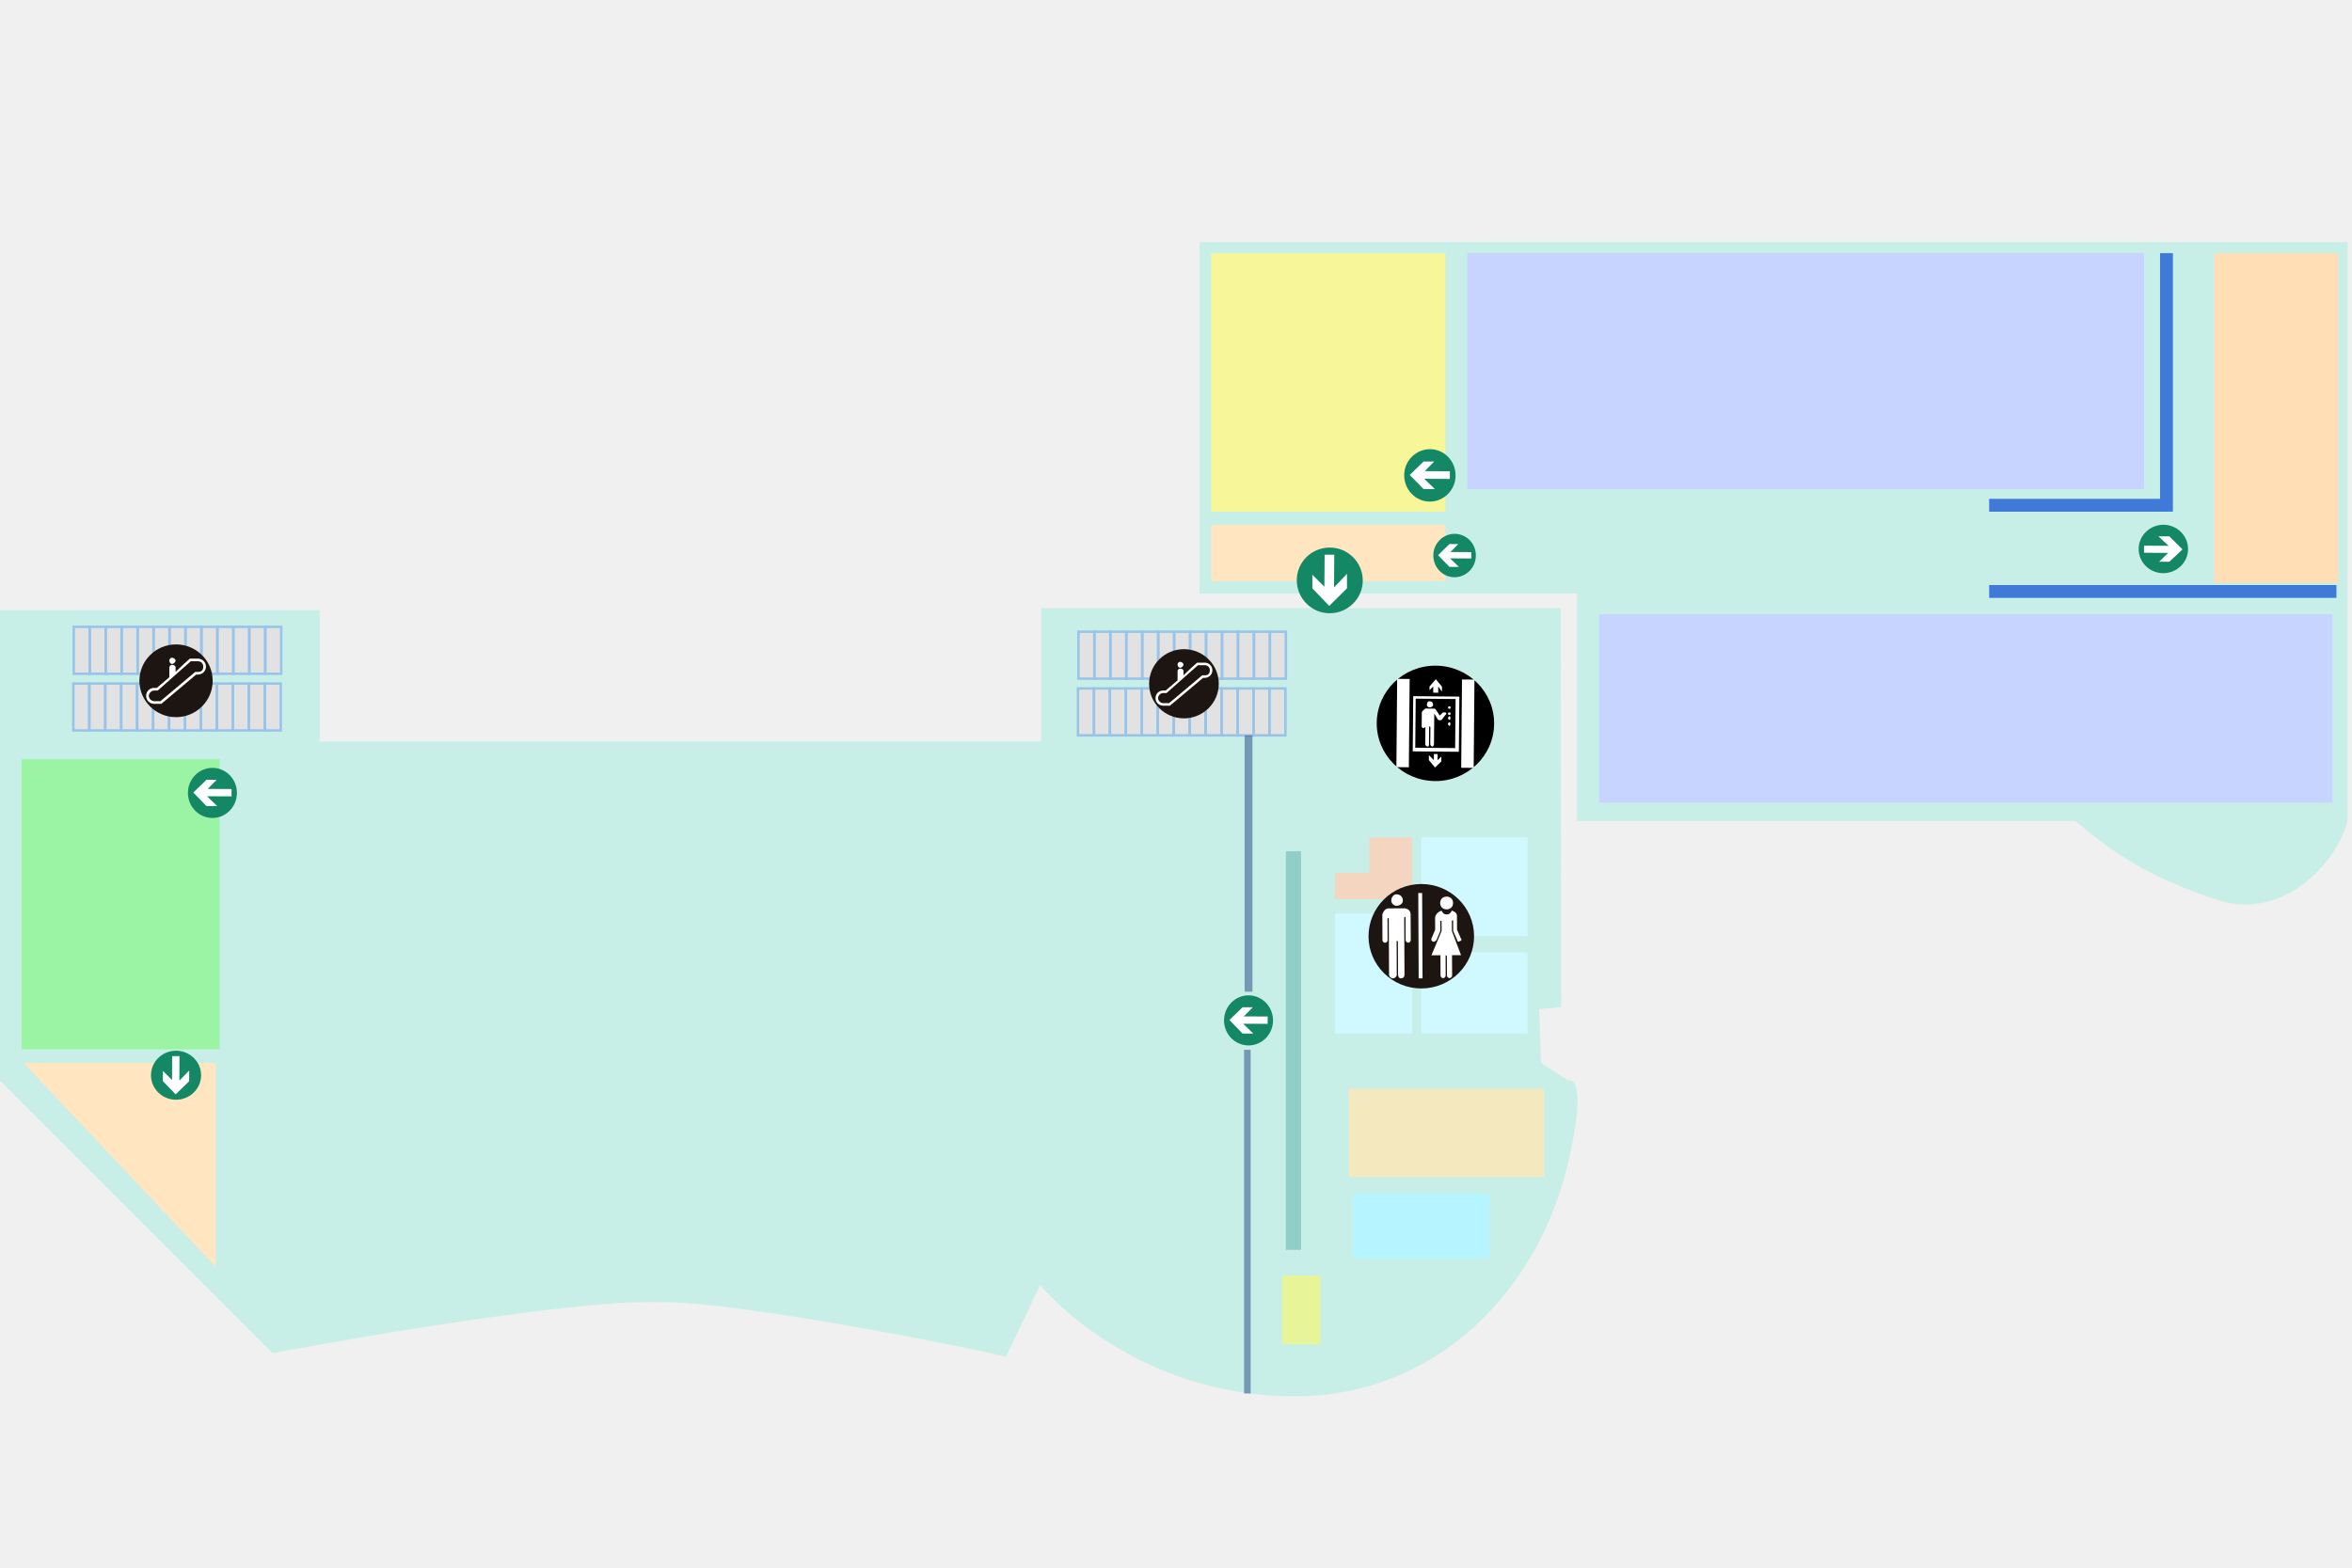
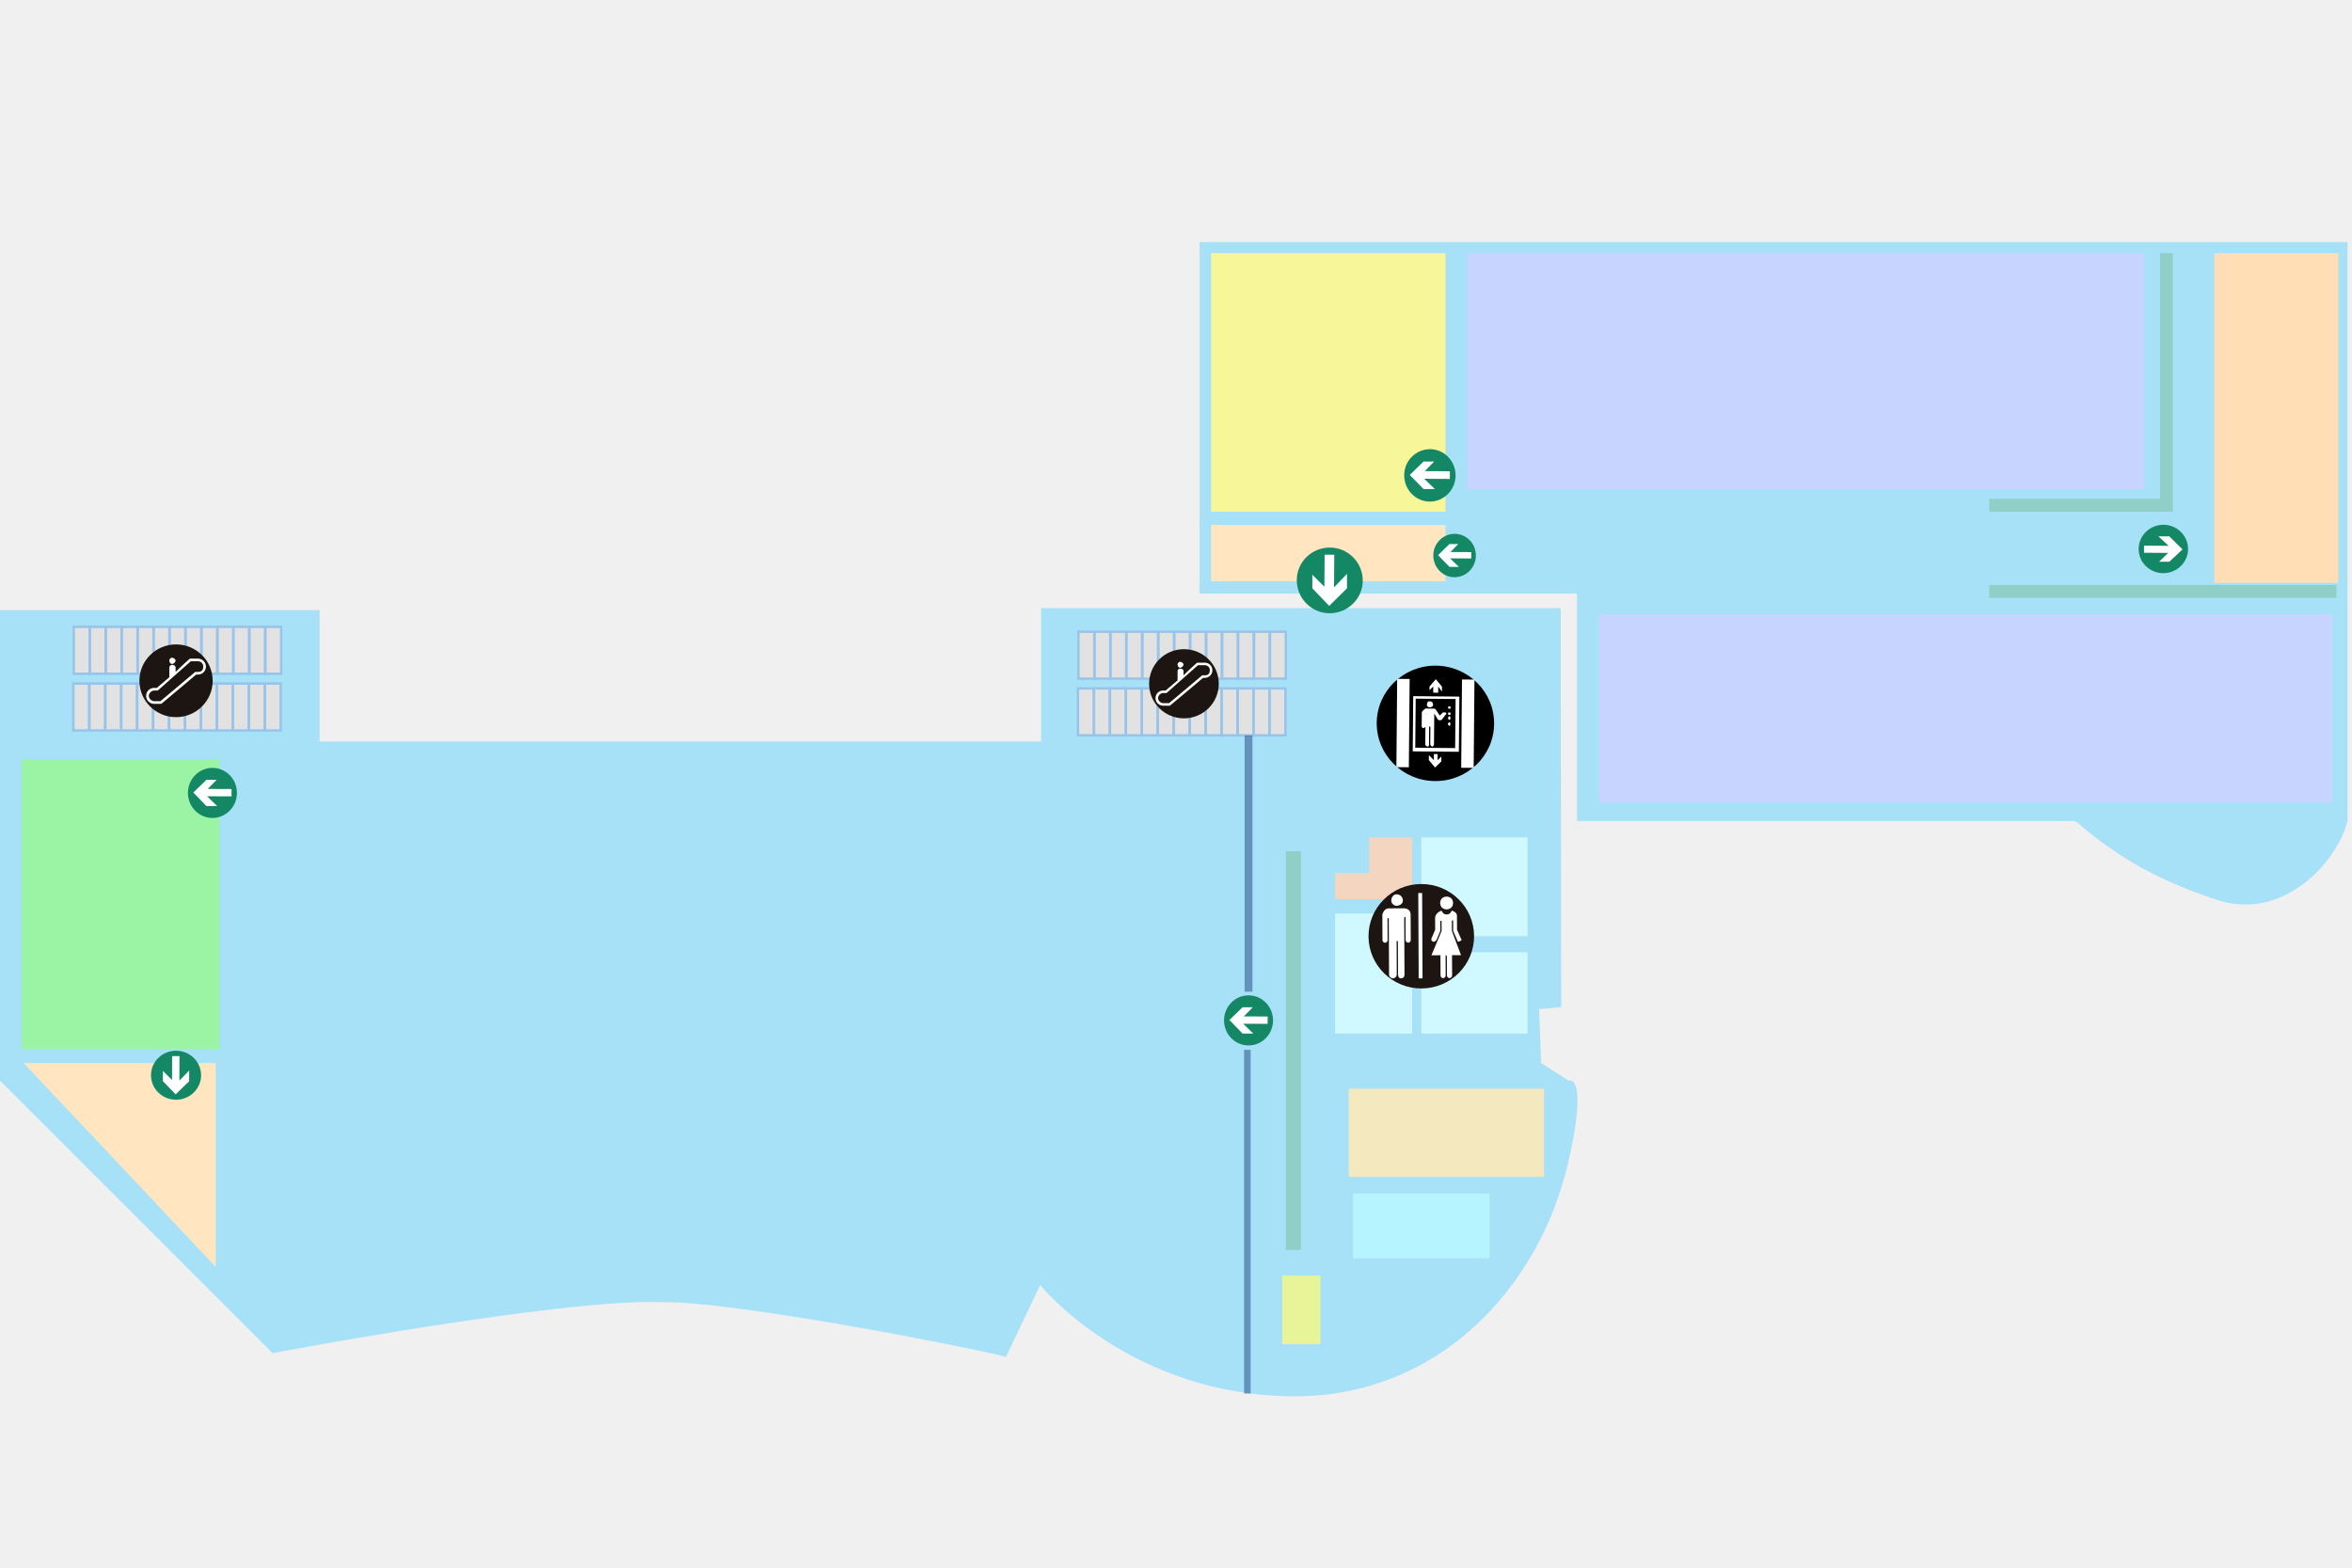
<svg xmlns="http://www.w3.org/2000/svg" version="1.1" id="图层_1" x="0px" y="0px" width="1920px" height="1280px" viewBox="0 0 1920 1280" enable-background="new 0 0 1920 1280" xml:space="preserve">
-   <path opacity="0.7" fill="#B7EDE4" enable-background="new    " d="M0,498.193v384.135l222.478,222.478  c0,0,236.883-44.816,318.512-41.615c63.484-0.622,273.696,41.615,280.098,44.816l28.04-58.751c0,0,74.396,91.866,210.443,90.763  c113.173-0.917,196.869-86.43,220.878-192.067c16.455-72.403,0-65.623,0-65.623l-22.408-14.405l-1.601-44.015l18.006-1.601  l-0.399-325.714H849.898v108.838H260.892V498.193H0z" />
+   <path opacity="0.7" fill="#86DAFB" enable-background="new    " d="M0,498.193v384.135l222.478,222.478  c0,0,236.883-44.816,318.512-41.615c63.484-0.622,273.696,41.615,280.098,44.816l28.04-58.751c0,0,74.396,91.866,210.443,90.763  c113.173-0.917,196.869-86.43,220.878-192.067c16.455-72.403,0-65.623,0-65.623l-22.408-14.405l-1.601-44.015l18.006-1.601  l-0.399-325.714H849.898v108.838H260.892V498.193H0z" />
  <g>
    <g>
      <rect x="60.215" y="511.818" fill="#E2E2E2" width="168.629" height="38.305" />
      <rect x="60.215" y="511.818" fill="none" stroke="#99C4E9" stroke-width="2" stroke-miterlimit="10" width="13.026" height="38.305" />
      <rect x="73.241" y="511.818" fill="none" stroke="#99C4E9" stroke-width="2" stroke-miterlimit="10" width="13.026" height="38.305" />
      <rect x="86.267" y="511.818" fill="none" stroke="#99C4E9" stroke-width="2" stroke-miterlimit="10" width="13.026" height="38.305" />
      <rect x="99.29" y="511.818" fill="none" stroke="#99C4E9" stroke-width="2" stroke-miterlimit="10" width="13.026" height="38.305" />
      <rect x="112.316" y="511.818" fill="none" stroke="#99C4E9" stroke-width="2" stroke-miterlimit="10" width="13.026" height="38.305" />
      <rect x="125.341" y="511.818" fill="none" stroke="#99C4E9" stroke-width="2" stroke-miterlimit="10" width="13.026" height="38.305" />
      <rect x="138.367" y="511.818" fill="none" stroke="#99C4E9" stroke-width="2" stroke-miterlimit="10" width="13.026" height="38.305" />
      <rect x="151.391" y="511.818" fill="none" stroke="#99C4E9" stroke-width="2" stroke-miterlimit="10" width="13.026" height="38.305" />
      <rect x="164.417" y="511.818" fill="none" stroke="#99C4E9" stroke-width="2" stroke-miterlimit="10" width="13.026" height="38.305" />
      <rect x="177.443" y="511.818" fill="none" stroke="#99C4E9" stroke-width="2" stroke-miterlimit="10" width="13.026" height="38.305" />
      <rect x="190.469" y="511.818" fill="none" stroke="#99C4E9" stroke-width="2" stroke-miterlimit="10" width="13.026" height="38.305" />
      <rect x="203.495" y="511.818" fill="none" stroke="#99C4E9" stroke-width="2" stroke-miterlimit="10" width="13.026" height="38.305" />
      <rect x="216.519" y="511.818" fill="none" stroke="#99C4E9" stroke-width="2" stroke-miterlimit="10" width="13.026" height="38.305" />
    </g>
    <g>
      <rect x="59.864" y="558.107" fill="#E2E2E2" width="168.629" height="38.305" />
      <rect x="59.864" y="558.107" fill="none" stroke="#99C4E9" stroke-width="2" stroke-miterlimit="10" width="13.026" height="38.305" />
      <rect x="72.889" y="558.107" fill="none" stroke="#99C4E9" stroke-width="2" stroke-miterlimit="10" width="13.026" height="38.305" />
      <rect x="85.915" y="558.107" fill="none" stroke="#99C4E9" stroke-width="2" stroke-miterlimit="10" width="13.026" height="38.305" />
      <rect x="98.938" y="558.107" fill="none" stroke="#99C4E9" stroke-width="2" stroke-miterlimit="10" width="13.026" height="38.305" />
      <rect x="111.964" y="558.107" fill="none" stroke="#99C4E9" stroke-width="2" stroke-miterlimit="10" width="13.026" height="38.305" />
      <rect x="124.991" y="558.107" fill="none" stroke="#99C4E9" stroke-width="2" stroke-miterlimit="10" width="13.026" height="38.305" />
      <rect x="138.017" y="558.107" fill="none" stroke="#99C4E9" stroke-width="2" stroke-miterlimit="10" width="13.026" height="38.305" />
      <rect x="151.04" y="558.107" fill="none" stroke="#99C4E9" stroke-width="2" stroke-miterlimit="10" width="13.026" height="38.305" />
      <rect x="164.066" y="558.107" fill="none" stroke="#99C4E9" stroke-width="2" stroke-miterlimit="10" width="13.026" height="38.305" />
      <rect x="177.092" y="558.107" fill="none" stroke="#99C4E9" stroke-width="2" stroke-miterlimit="10" width="13.026" height="38.305" />
      <rect x="190.119" y="558.107" fill="none" stroke="#99C4E9" stroke-width="2" stroke-miterlimit="10" width="13.026" height="38.305" />
      <rect x="203.145" y="558.107" fill="none" stroke="#99C4E9" stroke-width="2" stroke-miterlimit="10" width="13.026" height="38.305" />
      <rect x="216.168" y="558.107" fill="none" stroke="#99C4E9" stroke-width="2" stroke-miterlimit="10" width="13.026" height="38.305" />
    </g>
  </g>
  <rect x="17.606" y="619.836" fill="#9AF4A3" width="161.657" height="236.883" />
  <polygon fill="#FFE5C0" points="19.328,867.923 176.062,867.923 176.062,1034.381 " />
  <rect x="1049.673" y="695.014" fill="#90CFC8" width="12.416" height="325.486" />
  <rect x="1101.054" y="888.923" fill="#F4E8BE" width="159.384" height="72.025" />
  <rect x="1104.563" y="974.563" fill="#B6F5FF" width="111.368" height="52.819" />
  <g>
    <path d="M1219.689,591.082c-0.239,26.007-21.879,46.904-48.339,46.653c-26.459-0.252-47.719-21.549-47.489-47.573   c0.239-26.014,21.879-46.904,48.338-46.653C1198.658,543.754,1219.931,565.058,1219.689,591.082z" />
    <path fill="#FFFFFF" d="M1176.591,621.714l-5.139,4.955l-5.045-6.066l0.05-4.001l4.034,4.04l0.045-4.994l3.053,0.028l-0.05,4.999   l3.086-2.974L1176.591,621.714z M1166.955,560.526l5.144-5.959l5.032,6.059l-0.033,4.006l-3.014-4.034l-0.039,4.999l-4.079-0.028   l0.045-5.011l-3.079,2.969L1166.955,560.526z M1163.606,593.548c0,0-1.031,0.988-2.048,0.976l-1.01-1.016l0.112-12.014   c0,0,1.044-1.992,3.086-2.974l7.131,0.073c0,0,1.01,0.011,2.014,2.026l2.003,3.014c0,0,0.998,1.021,1.021,0.018l2.048-1.98   c1.016,0.005,2.037,0.018,2.037,0.018c1.005,1.016,1.005,1.016-0.023,1.998l-3.086,3.977c0,0-1.021,0.988-3.052-0.028l-3.001-5.04   l-0.235,25.037c-0.005,1.003-1.037,1.992-1.037,1.992c-1.016-0.005-2.031-1.021-2.014-2.021l0.128-14.021   c0,0-1.01-1.005-1.021-0.005l-0.122,14.016c-0.018,1.005-0.018,2.016-1.037,1.993c-1.021-0.011-2.031-1.016-2.021-2.021   l0.234-25.031c0,0,0,0-0.018,0.993L1163.606,593.548z M1183.984,590.736c-0.005,1.005-0.018,1.998-1.032,1.993   c0,0-1.005-1.01-0.993-2.016l1.021-0.993C1184.001,589.73,1183.984,590.736,1183.984,590.736L1183.984,590.736z M1184.022,586.73   c0,0-0.005,1.003-1.032,0.988l-0.998-1.01c0.005-1,1.032-1.993,1.032-1.993C1184.041,584.727,1184.03,585.73,1184.022,586.73   L1184.022,586.73z M1184.063,582.729c-0.018,0.993-0.018,0.993-1.027,0.981c0,0-1.016,0-1.005-1.01   c0.011-0.998,1.022-0.998,1.022-0.998C1184.068,581.719,1184.068,581.719,1184.063,582.729L1184.063,582.729z M1184.108,577.717   c0,1.005,0,1.005-1.032,0.993c0,0-1.01-0.018-1.005-1.016s1.027-0.988,1.027-0.988   C1184.119,576.725,1184.119,576.725,1184.108,577.717L1184.108,577.717z M1169.867,575.575c0,1.005-1.031,1.998-3.063,1.98   c-1.016-0.011-2.031-1.027-2.019-2.026c0.018-2.003,1.049-2.996,2.071-2.986C1168.886,572.563,1169.9,573.578,1169.867,575.575   L1169.867,575.575z M1189.28,568.751l-35.628-0.341l-0.402,45.075l37.654,0.339l0.407-45.057L1189.28,568.751z M1188.241,570.744   c-0.018,3.008-0.341,38.06-0.363,40.058c-3.058-0.039-29.512-0.279-32.576-0.312c0.023-1.998,0.346-37.05,0.369-40.053   C1158.718,570.476,1185.189,570.715,1188.241,570.744L1188.241,570.744z M1202.994,626.96l-10.171-0.094l0.648-72.092l10.178,0.089   L1202.994,626.96z M1150.083,626.47l-10.171-0.094l0.641-72.097l10.177,0.083L1150.083,626.47z" />
  </g>
  <g>
    <rect x="1160.246" y="683.754" fill="#CFF9FF" width="86.721" height="80.672" />
    <rect x="1160.246" y="777.477" fill="#CFF9FF" width="86.721" height="66.436" />
    <rect x="1089.855" y="745.842" fill="#CFF9FF" width="62.994" height="98.073" />
    <polygon fill="#F4D5BF" points="1117.735,683.754 1117.735,712.821 1089.855,712.821 1089.855,734.174 1152.849,734.174    1152.849,721.124 1152.849,712.821 1152.849,683.754  " />
    <g>
      <path fill="#1C1511" d="M1203.334,764.211c0.116,23.548-19.073,42.733-42.872,42.853c-23.795,0.116-43.18-18.883-43.301-42.426    c-0.11-23.548,19.084-42.727,42.884-42.848C1183.837,721.664,1203.218,740.663,1203.334,764.211z" />
      <g>
        <path fill="#FFFFFF" d="M1186.163,737.26c0.012,3.12-2.078,5.208-5.228,5.224c-3.151,0.01-5.259-2.053-5.28-5.174     c-0.015-3.12,2.078-5.21,5.228-5.224C1184.028,732.072,1186.142,734.14,1186.163,737.26L1186.163,737.26z" />
        <path fill="#FFFFFF" d="M1132.734,767.678c0.011,1.042-1.037,2.089-2.088,2.094c-1.047,0-2.109-1.037-2.109-2.073l-0.102-20.794     c0,0,1.028-5.205,5.224-5.229l12.612-0.061c0,0,5.244-0.025,5.268,5.174l0.106,20.801c0,1.042-1.042,2.078-2.094,2.088     c-1.052,0.005-2.104-1.032-2.114-2.068l-0.09-18.718c0,0-1.057-1.042-1.042,1.047l0.216,45.757     c0.015,2.073-1.021,3.115-3.13,3.135c-1.045,0-2.107-1.037-2.114-3.115l-0.131-27.036c0,0-1.057-1.042-1.052,0l0.128,27.041     c0.015,2.078-2.083,3.132-3.135,3.135c-1.042,0.005-3.151-1.032-3.166-3.105l-0.223-45.752c0,0-0.005-1.042-1.047,0.005     L1132.734,767.678z" />
        <path fill="#FFFFFF" d="M1189.353,747.638l0.07,11.445l3.181,7.261c1.057,1.037,0.011,2.083-1.037,2.089     c-1.052,1.042-2.104,0.01-2.112-1.032l-3.186-7.261l-0.03-8.318c-0.015-1.047-1.062,0-1.062,0l0.046,8.318l7.448,19.719     l-7.351,0.036l0.085,16.648c0.005,1.037-1.042,2.083-2.094,2.083c-1.047,0.01-2.104-1.021-2.109-2.063l-0.075-15.601     c-0.011-1.032-1.057-1.032-1.057-1.032l0.075,16.633c0.011,1.042-1.031,2.089-2.088,2.094c-1.052,0.01-2.109-1.032-2.109-2.07     l-0.08-16.638l-7.358,0.031l8.313-19.794l-0.049-8.318h-1.047l0.046,8.318l-3.115,7.297c-1.047,1.047-2.094,2.089-3.151,1.062     c-1.047,0.005-1.057-1.042-1.057-2.083l3.115-7.287l-0.051-10.403c1.032-4.167,5.224-5.224,5.224-5.224     c1.057,2.073,2.119,3.11,4.218,3.101c2.099-0.01,3.14-1.062,4.189-3.146C1185.14,743.5,1189.344,744.518,1189.353,747.638     L1189.353,747.638z" />
        <path fill="#FFFFFF" d="M1145.192,735.378c0.011,2.083-2.089,4.171-5.239,4.192c-2.099,0.011-4.207-2.063-4.218-4.151     c-0.02-3.105,2.068-5.205,4.171-5.219C1143.057,730.19,1145.171,732.253,1145.192,735.378L1145.192,735.378z" />
        <rect x="1157.922" y="729.142" transform="matrix(1 -0.0047 0.0047 1 -3.5779 5.458)" fill="#FFFFFF" width="3.156" height="69.687" />
      </g>
    </g>
  </g>
  <g>
    <g>
      <rect x="880.343" y="515.81" fill="#E2E2E2" width="168.629" height="38.305" />
      <rect x="880.343" y="515.81" fill="none" stroke="#99C4E9" stroke-width="2" stroke-miterlimit="10" width="13.026" height="38.305" />
      <rect x="893.369" y="515.81" fill="none" stroke="#99C4E9" stroke-width="2" stroke-miterlimit="10" width="13.026" height="38.305" />
      <rect x="906.395" y="515.81" fill="none" stroke="#99C4E9" stroke-width="2" stroke-miterlimit="10" width="13.026" height="38.305" />
      <rect x="919.419" y="515.81" fill="none" stroke="#99C4E9" stroke-width="2" stroke-miterlimit="10" width="13.026" height="38.305" />
      <rect x="932.445" y="515.81" fill="none" stroke="#99C4E9" stroke-width="2" stroke-miterlimit="10" width="13.026" height="38.305" />
      <rect x="945.47" y="515.81" fill="none" stroke="#99C4E9" stroke-width="2" stroke-miterlimit="10" width="13.026" height="38.305" />
      <rect x="958.496" y="515.81" fill="none" stroke="#99C4E9" stroke-width="2" stroke-miterlimit="10" width="13.026" height="38.305" />
      <rect x="971.519" y="515.81" fill="none" stroke="#99C4E9" stroke-width="2" stroke-miterlimit="10" width="13.026" height="38.305" />
      <rect x="984.545" y="515.81" fill="none" stroke="#99C4E9" stroke-width="2" stroke-miterlimit="10" width="13.026" height="38.305" />
      <rect x="997.572" y="515.81" fill="none" stroke="#99C4E9" stroke-width="2" stroke-miterlimit="10" width="13.026" height="38.305" />
      <rect x="1010.598" y="515.81" fill="none" stroke="#99C4E9" stroke-width="2" stroke-miterlimit="10" width="13.026" height="38.305" />
      <rect x="1023.624" y="515.81" fill="none" stroke="#99C4E9" stroke-width="2" stroke-miterlimit="10" width="13.026" height="38.305" />
      <rect x="1036.647" y="515.81" fill="none" stroke="#99C4E9" stroke-width="2" stroke-miterlimit="10" width="13.026" height="38.305" />
    </g>
    <g>
      <rect x="879.992" y="562.099" fill="#E2E2E2" width="168.629" height="38.305" />
      <rect x="879.992" y="562.099" fill="none" stroke="#99C4E9" stroke-width="2" stroke-miterlimit="10" width="13.026" height="38.305" />
      <rect x="893.017" y="562.099" fill="none" stroke="#99C4E9" stroke-width="2" stroke-miterlimit="10" width="13.026" height="38.305" />
      <rect x="906.043" y="562.099" fill="none" stroke="#99C4E9" stroke-width="2" stroke-miterlimit="10" width="13.026" height="38.305" />
      <rect x="919.067" y="562.099" fill="none" stroke="#99C4E9" stroke-width="2" stroke-miterlimit="10" width="13.026" height="38.305" />
      <rect x="932.093" y="562.099" fill="none" stroke="#99C4E9" stroke-width="2" stroke-miterlimit="10" width="13.026" height="38.305" />
      <rect x="945.119" y="562.099" fill="none" stroke="#99C4E9" stroke-width="2" stroke-miterlimit="10" width="13.026" height="38.305" />
      <rect x="958.145" y="562.099" fill="none" stroke="#99C4E9" stroke-width="2" stroke-miterlimit="10" width="13.026" height="38.305" />
      <rect x="971.169" y="562.099" fill="none" stroke="#99C4E9" stroke-width="2" stroke-miterlimit="10" width="13.026" height="38.305" />
      <rect x="984.195" y="562.099" fill="none" stroke="#99C4E9" stroke-width="2" stroke-miterlimit="10" width="13.026" height="38.305" />
      <rect x="997.221" y="562.099" fill="none" stroke="#99C4E9" stroke-width="2" stroke-miterlimit="10" width="13.026" height="38.305" />
      <rect x="1010.247" y="562.099" fill="none" stroke="#99C4E9" stroke-width="2" stroke-miterlimit="10" width="13.026" height="38.305" />
      <rect x="1023.273" y="562.099" fill="none" stroke="#99C4E9" stroke-width="2" stroke-miterlimit="10" width="13.026" height="38.305" />
      <rect x="1036.297" y="562.099" fill="none" stroke="#99C4E9" stroke-width="2" stroke-miterlimit="10" width="13.026" height="38.305" />
    </g>
  </g>
  <g>
    <path fill="#1C1511" d="M994.918,558.284c0,15.59-12.731,28.228-28.435,28.228c-15.703,0-28.434-12.639-28.434-28.228   c0-15.595,12.731-28.238,28.434-28.238C982.187,530.047,994.918,542.689,994.918,558.284z" />
    <path fill="#FFFFFF" d="M977.228,541.064L977.228,541.064c0,0-5.546,4.821-11.092,10.331v-3.446c0-1.376-1.384-2.063-2.773-2.063   c-0.692,0-2.078,0.689-2.078,2.063v7.575c-4.852,4.132-9.705,8.264-9.705,8.264c-0.692,0-2.08,0-2.08,0   c-3.462,0-6.239,2.754-6.239,6.203c0,3.44,2.776,6.194,6.239,6.194h5.546c0,0,26.341-22.036,27.036-22.723c0.689,0,1.386,0,1.386,0   c3.466,0,6.239-2.754,6.239-6.2c0-3.44-2.773-6.197-6.239-6.197L977.228,541.064L977.228,541.064z M983.468,543.129   c2.77,0,4.159,2.063,4.159,4.132c0,2.756-1.388,4.136-4.159,4.136h-2.08l-27.034,22.723c-0.692,0-4.854,0-4.854,0   c-2.08,0-4.159-2.063-4.159-4.128c0-2.063,2.078-4.136,4.159-4.136h2.773c0,0,24.956-22.035,25.649-22.728   C978.617,543.129,983.468,543.129,983.468,543.129L983.468,543.129z M966.136,542.439c0,1.382-1.384,2.754-2.773,2.754   c-1.382,0-2.078-1.371-2.078-2.754c0-0.689,0.696-2.063,2.078-2.063C964.75,540.374,966.136,541.749,966.136,542.439   L966.136,542.439z" />
  </g>
  <g>
    <path fill="#1C1511" d="M173.608,555.859c0,16.395-13.389,29.686-29.904,29.686s-29.903-13.291-29.903-29.686   c0-16.401,13.389-29.697,29.903-29.697C160.22,526.163,173.608,539.458,173.608,555.859z" />
    <path fill="#FFFFFF" d="M155.003,537.75L155.003,537.75c0,0-5.832,5.07-11.665,10.865v-3.624c0-1.447-1.456-2.17-2.917-2.17   c-0.728,0-2.185,0.724-2.185,2.17v7.967c-5.102,4.345-10.207,8.691-10.207,8.691c-0.728,0-2.188,0-2.188,0   c-3.641,0-6.561,2.896-6.561,6.524c0,3.617,2.919,6.513,6.561,6.513h5.832c0,0,27.702-23.174,28.432-23.897   c0.724,0,1.458,0,1.458,0c3.645,0,6.561-2.896,6.561-6.52c0-3.617-2.917-6.517-6.561-6.517L155.003,537.75L155.003,537.75z    M161.565,539.92c2.913,0,4.373,2.17,4.373,4.345c0,2.899-1.46,4.349-4.373,4.349h-2.188l-28.43,23.897c-0.728,0-5.104,0-5.104,0   c-2.188,0-4.373-2.17-4.373-4.342c0-2.17,2.185-4.349,4.373-4.349h2.917c0,0,26.246-23.173,26.974-23.902   C156.465,539.92,161.565,539.92,161.565,539.92L161.565,539.92z M143.339,539.196c0,1.453-1.456,2.896-2.917,2.896   c-1.453,0-2.185-1.442-2.185-2.896c0-0.724,0.732-2.17,2.185-2.17C141.882,537.024,143.339,538.47,143.339,539.196L143.339,539.196   z" />
  </g>
  <g>
    <path fill="#148865" d="M143.785,857.908c11.292,0.049,20.41,9.041,20.365,20.092c-0.051,11.045-9.241,19.967-20.527,19.918   c-11.292-0.047-20.41-9.041-20.365-20.09C123.304,866.779,132.495,857.862,143.785,857.908z" />
    <path fill="#FFFFFF" d="M140.527,862.296l-0.079,19.501L133,874.453l-0.035,8.291l10.427,10.773l11.016-10.683l0.037-8.78   l-8.017,8.26l0.086-19.995L140.527,862.296z" />
  </g>
  <rect x="1016.014" y="600.405" opacity="0.5" fill="#1F447F" enable-background="new    " width="6.398" height="209.314" />
  <rect x="1015.579" y="857.167" opacity="0.5" fill="#1F447F" enable-background="new    " width="5.36" height="280.616" />
  <rect x="1046.673" y="1041.5" fill="#E7F498" width="31.208" height="56" />
  <g>
    <path fill="#148865" d="M193.418,647.488c-0.049,11.292-9.041,20.41-20.092,20.365c-11.045-0.051-19.967-9.241-19.918-20.527   c0.047-11.292,9.041-20.41,20.09-20.365C184.547,627.007,193.465,636.198,193.418,647.488z" />
    <path fill="#FFFFFF" d="M189.031,644.229l-19.501-0.079l7.344-7.448l-8.291-0.035l-10.773,10.427l10.683,11.016l8.78,0.037   l-8.26-8.017l19.995,0.086L189.031,644.229z" />
  </g>
  <g>
    <path fill="#148865" d="M1039.218,833.222c-0.049,11.292-9.041,20.41-20.092,20.365c-11.045-0.051-19.967-9.241-19.918-20.527   c0.047-11.292,9.041-20.41,20.09-20.365C1030.348,812.741,1039.265,821.932,1039.218,833.222z" />
    <path fill="#FFFFFF" d="M1034.83,829.964l-19.501-0.079l7.344-7.448l-8.291-0.035l-10.773,10.427l10.683,11.016l8.78,0.037   l-8.26-8.017l19.995,0.086L1034.83,829.964z" />
  </g>
-   <path opacity="0.7" fill="#B7EDE4" enable-background="new    " d="M979.267,197.611v287.034h308.14v185.728h406.07  c0.281,0.281,1.595,0.657,1.97,0.938c34.613,29.923,67.538,47.839,113.97,63.316c54.218,18.01,98.117-30.204,106.935-64.254l0,0  V484.645V197.611H979.267L979.267,197.611z" />
+   <path opacity="0.7" fill="#86DAFB" enable-background="new    " d="M979.267,197.611v287.034h308.14v185.728h406.07  c0.281,0.281,1.595,0.657,1.97,0.938c34.613,29.923,67.538,47.839,113.97,63.316c54.218,18.01,98.117-30.204,106.935-64.254l0,0  V484.645V197.611H979.267L979.267,197.611z" />
  <rect x="988.647" y="206.709" fill="#F7F79A" width="191.356" height="211.055" />
  <rect x="1807.541" y="206.709" fill="#FFDEB6" width="101.306" height="269.212" />
  <rect x="988.647" y="428.552" fill="#FFE5C0" width="191.356" height="46.057" />
  <g>
    <path fill="#148865" d="M1188.231,388.213c0,11.802-9.527,21.328-21.044,21.328c-11.517,0-20.901-9.669-20.901-21.471   s9.527-21.328,21.044-21.328C1178.846,366.744,1188.231,376.27,1188.231,388.213z" />
    <path fill="#FFFFFF" d="M1183.539,384.801l-20.476-0.142l7.678-7.82h-8.673l-11.233,10.949l11.233,11.517h9.242l-8.673-8.389   l20.901,0.142L1183.539,384.801L1183.539,384.801z" />
  </g>
  <g>
    <path fill="#148865" d="M1745.859,448.153c0-10.901,9.156-19.699,20.225-19.699s20.088,8.93,20.088,19.831   s-9.156,19.699-20.224,19.699C1754.742,467.983,1745.722,459.053,1745.859,448.153z" />
    <path fill="#FFFFFF" d="M1750.231,451.305l19.678,0.132l-7.38,7.223h8.336l10.795-10.113l-10.795-10.638h-8.883l8.336,7.749   l-20.088-0.132L1750.231,451.305L1750.231,451.305z" />
  </g>
  <g>
    <path fill="#148865" d="M1204.778,453.639c0,9.775-7.89,17.664-17.429,17.664c-9.539,0-17.311-8.008-17.311-17.782   c0-9.774,7.89-17.664,17.429-17.664C1197.122,435.858,1204.894,443.866,1204.778,453.639z" />
    <path fill="#FFFFFF" d="M1201.008,450.814l-16.958-0.118l6.359-6.477h-7.183l-9.303,9.068l9.303,9.539h7.655l-7.183-6.948   l17.311,0.118L1201.008,450.814L1201.008,450.814z" />
  </g>
-   <rect x="1763.304" y="206.709" fill="#3F7AD8" width="10.499" height="211.055" />
-   <rect x="1623.81" y="407.292" fill="#3F7AD8" width="144.743" height="10.499" />
-   <rect x="1623.81" y="477.672" fill="#3F7AD8" width="283.486" height="10.499" />
+   <rect x="1763.304" y="206.709" fill="#90CFC8" width="10.499" height="211.055" />
+   <rect x="1623.81" y="407.292" fill="#90CFC8" width="144.743" height="10.499" />
+   <rect x="1623.81" y="477.672" fill="#90CFC8" width="283.486" height="10.499" />
  <rect x="1197.796" y="206.709" fill="#C7D4FF" width="552.434" height="192.596" />
  <rect x="1305.326" y="501.517" fill="#C7D4FF" width="598.701" height="153.739" />
  <g>
    <path fill="#148865" d="M1085.617,447.083c14.853,0,26.842,12.181,26.842,26.907s-12.168,26.725-27.021,26.725   c-14.853,0-26.842-12.181-26.842-26.907C1058.596,458.9,1070.586,447.083,1085.617,447.083z" />
    <path fill="#FFFFFF" d="M1081.321,452.9l-0.179,26.18l-9.842-9.817v11.09l13.779,14.362l14.495-14.362v-11.818l-10.558,11.09   l0.179-26.725H1081.321z" />
  </g>
</svg>
